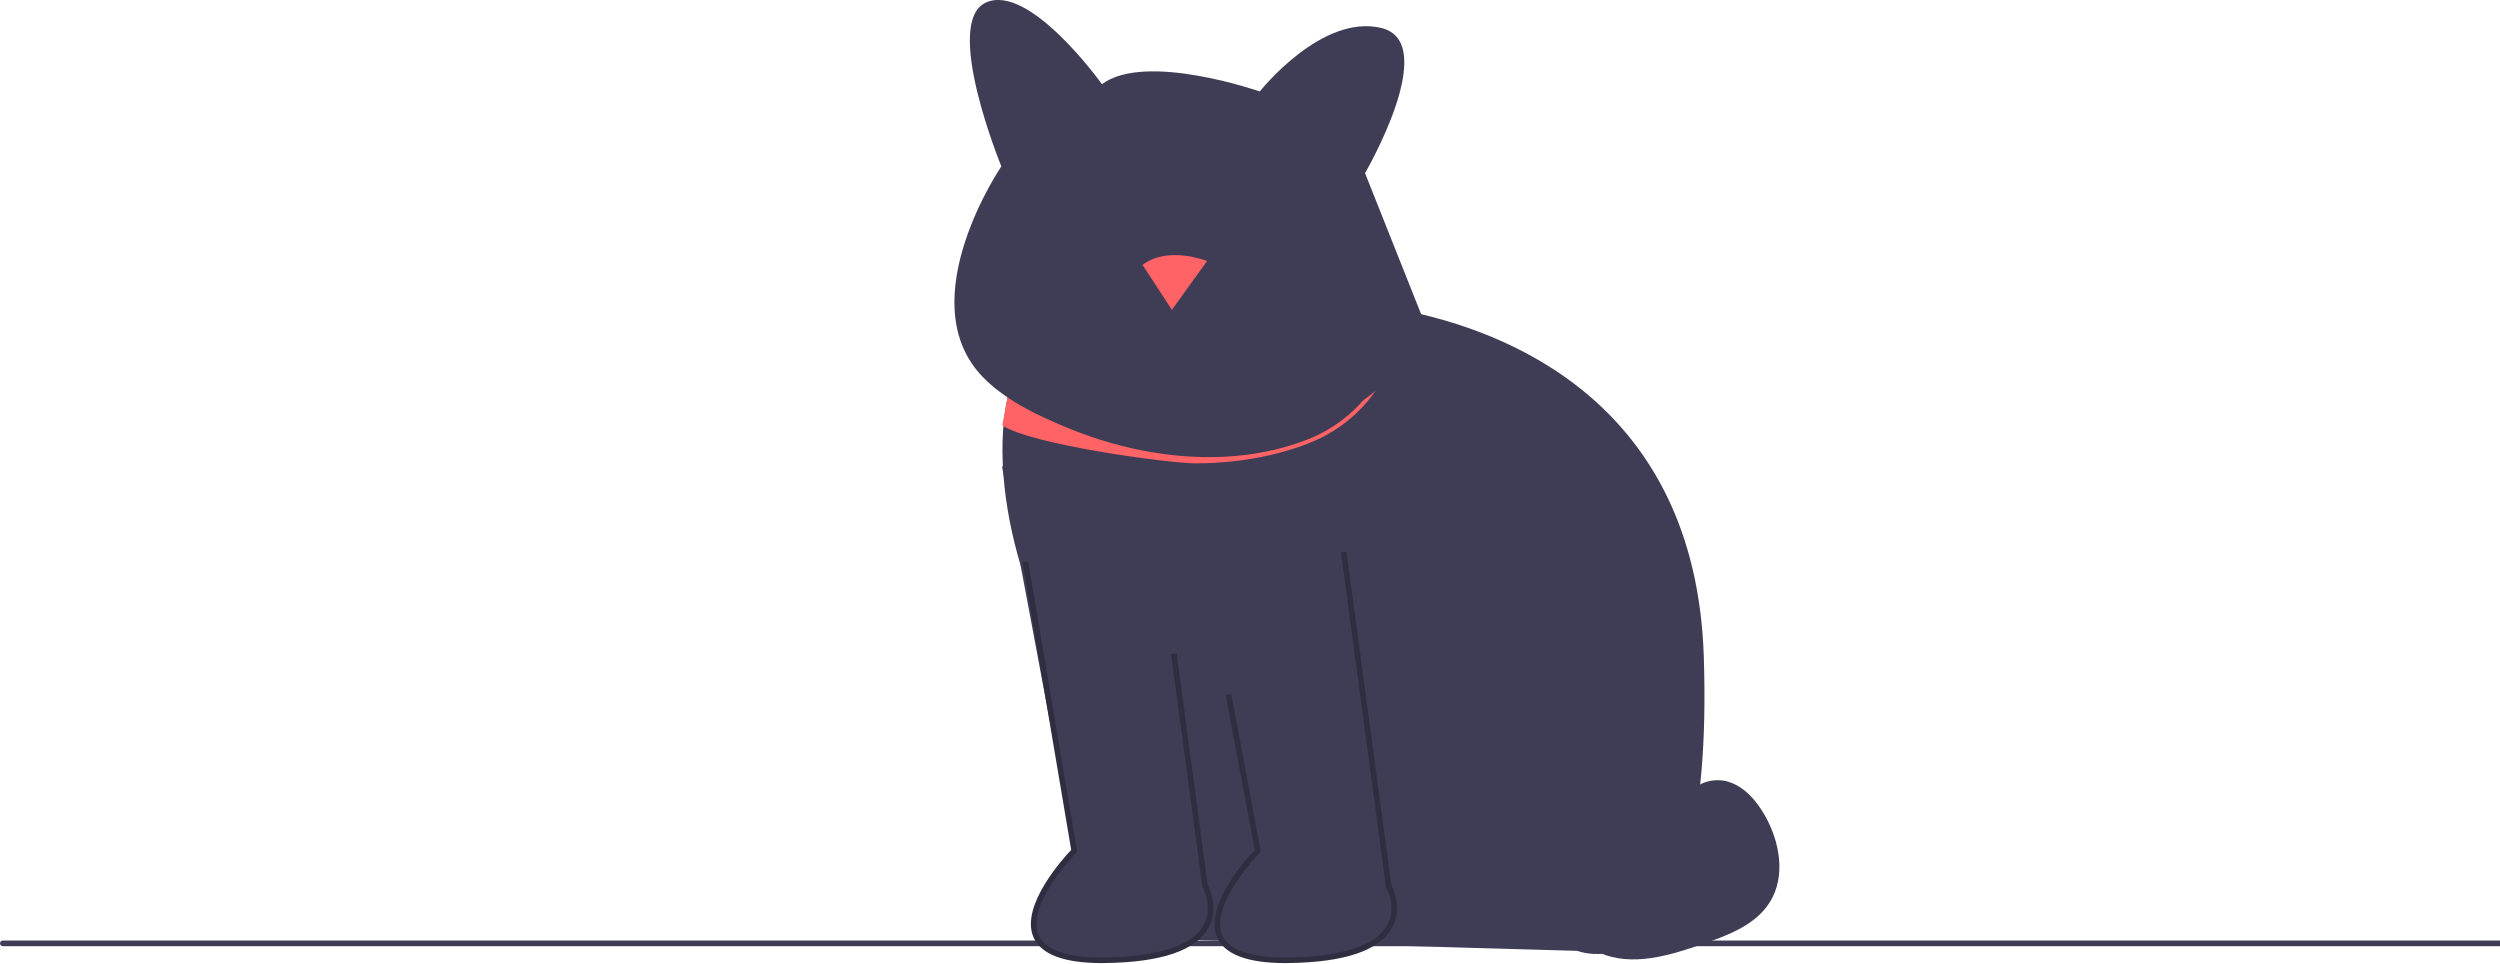
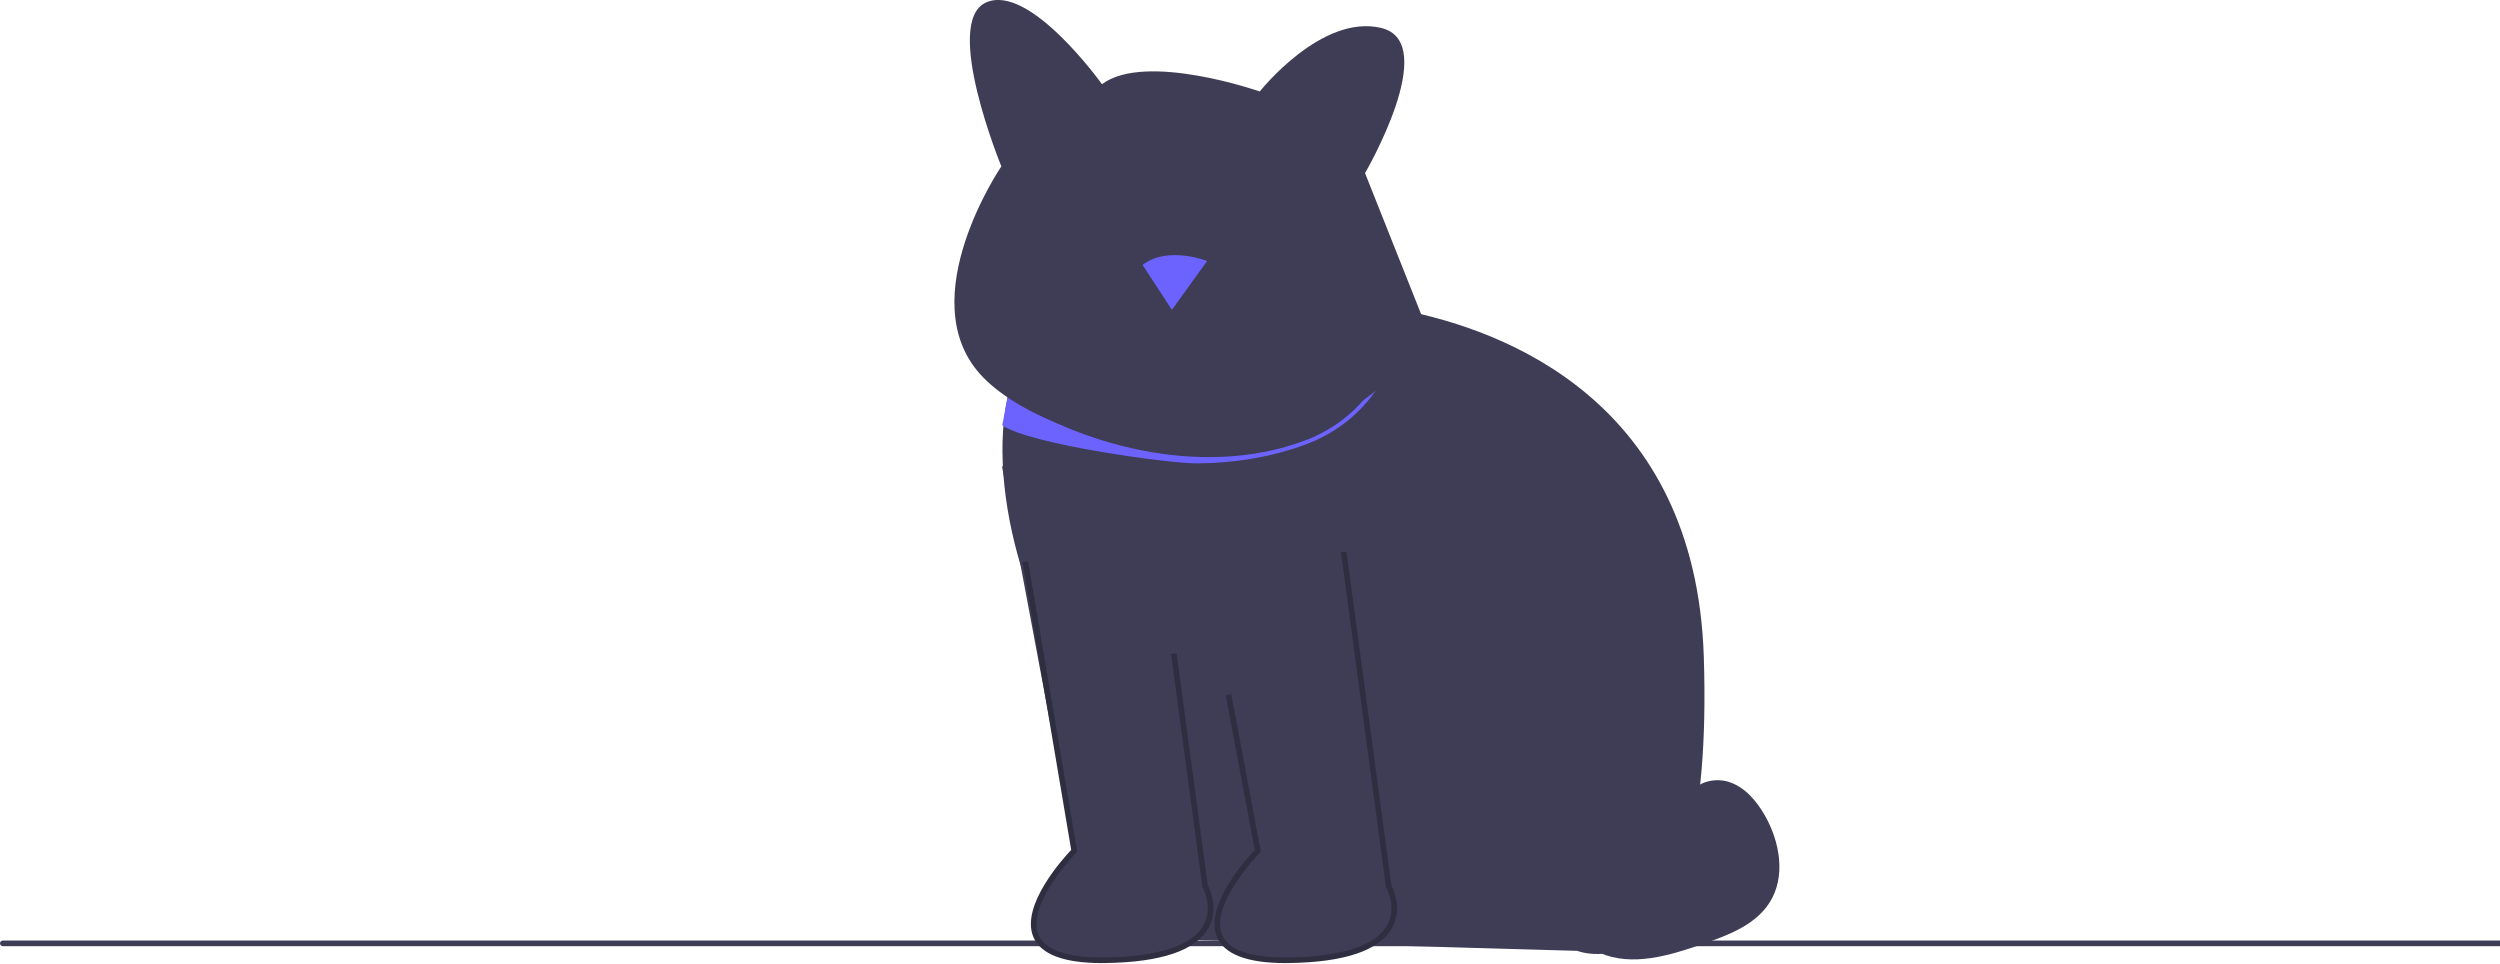
<svg xmlns="http://www.w3.org/2000/svg" width="888" height="342.09" viewBox="0 0 888 342.09">
  <path d="m560.17,337.74l-141.49-4.02s10.65-63.71-23.52-81.39c-23.29-12.06-43.96-68.39-38.08-106.72.08-.51.16-1.02.25-1.52,2.98-17.16,11.5-30.45,27.79-34.06,52.66-11.66,90.24-2.62,90.24-2.62,0,0,8.7.11,21.59,2.53.46.08.92.17,1.38.27,36.49,7.15,103.94,32.61,106.86,123.01,4.02,124.2-45.02,104.5-45.02,104.5Z" fill="#3f3d56" />
-   <path d="m496.95,109.95c-.24,6.48-1.71,12.92-4.39,19.04-5.56,12.69-15.7,22.38-28.54,27.29-38.46,14.72-83.34.12-106.04-15.71-.09.5-1.89,9.99-1.97,10.5,10.05,6.88,59.24,13.51,68.57,13.51,14.17,0,27.81-2.35,39.94-7,13.19-5.05,23.6-15.01,29.31-28.04,2.73-6.22,4.23-12.75,4.5-19.33-.46-.1-.92-.19-1.38-.27,0,0,0,0,0,0Z" fill="#ff6366" />
+   <path d="m496.95,109.95c-.24,6.48-1.71,12.92-4.39,19.04-5.56,12.69-15.7,22.38-28.54,27.29-38.46,14.72-83.34.12-106.04-15.71-.09.5-1.89,9.99-1.97,10.5,10.05,6.88,59.24,13.51,68.57,13.51,14.17,0,27.81-2.35,39.94-7,13.19-5.05,23.6-15.01,29.31-28.04,2.73-6.22,4.23-12.75,4.5-19.33-.46-.1-.92-.19-1.38-.27,0,0,0,0,0,0Z" fill="#6c63ff" />
  <path d="m507.41,118.2l-22.55-56.71s27.07-46.4,5.8-51.55c-21.27-5.16-43.18,22.55-43.18,22.55,0,0-40.6-14.18-56.06-2.58,0,0-25.78-36.09-41.24-29-15.47,7.09,5.5,58.18,5.5,58.18,0,0-31.92,46.86-7.43,73.92,24.49,27.07,116.64,48.98,159.17-14.82h0Z" fill="#3f3d56" />
  <path d="m1,336.08h887v-2H1c-.55,0-1,.45-1,1h0c0,.55.45,1,1,1Z" fill="#3f3d56" />
  <path d="m555.78,303.8c7.68,3.42,15.7,6.9,24.1,6.57s17.23-5.74,18.54-14.04c.68-4.29-.66-8.88.98-12.9,2.21-5.4,9.33-7.49,14.86-5.64,5.54,1.85,9.6,6.63,12.52,11.68,5.46,9.46,7.64,21.88,1.79,31.1-5.07,7.99-14.69,11.61-23.63,14.71-11.92,4.13-25.22,8.22-36.77,3.15-11.61-5.1-17.94-19.83-13.64-31.76" fill="#3f3d56" />
-   <path d="m428.74,92.71s-13.88-5.55-22.89,1.39l10.41,15.96s12.49-17.34,12.49-17.34Z" fill="#ff6366" />
+   <path d="m428.74,92.71s-13.88-5.55-22.89,1.39l10.41,15.96s12.49-17.34,12.49-17.34Z" fill="#6c63ff" />
  <path d="m355.89,165.55l25.67,136.68s-38.85,39.55,11.1,38.85c49.95-.69,35.38-26.36,35.38-26.36l-15.96-118.64" fill="#3f3d56" />
  <path d="m391.4,342.09c-13.53,0-21.71-3.1-24.33-9.23-4.77-11.16,10.76-28.17,13.42-30.97l-17.26-102.18,1.97-.33,17.43,103.18-.36.36c-.18.18-17.94,18.45-13.36,29.15,2.35,5.5,10.32,8.19,23.74,8,18.65-.26,30.67-4.17,34.77-11.3,3.69-6.42-.21-13.5-.25-13.57l-.09-.17-.03-.19-11.1-82.56,1.98-.27,11.08,82.38c.66,1.25,4.11,8.46.16,15.36-4.53,7.9-16.81,12.05-36.49,12.32-.43,0-.85,0-1.27,0Z" fill="#2f2e41" />
  <path d="m421.1,165.55l25.67,136.68s-38.85,39.55,11.1,38.85c49.95-.69,35.38-26.36,35.38-26.36l-15.96-118.64" fill="#3f3d56" />
  <path d="m456.61,342.09c-13.53,0-21.71-3.1-24.33-9.23-4.77-11.14,10.73-28.13,13.41-30.96l-10.31-55,1.97-.37,10.5,56.02-.37.37c-.18.18-17.94,18.45-13.36,29.15,2.35,5.5,10.33,8.2,23.74,8,18.66-.26,30.69-4.17,34.78-11.32,3.69-6.44-.22-13.48-.26-13.55l-.1-.17-15.98-118.83,1.98-.27,15.93,118.46c.66,1.25,4.11,8.46.16,15.36-4.53,7.9-16.81,12.05-36.49,12.32-.43,0-.85,0-1.27,0Z" fill="#2f2e41" />
</svg>
